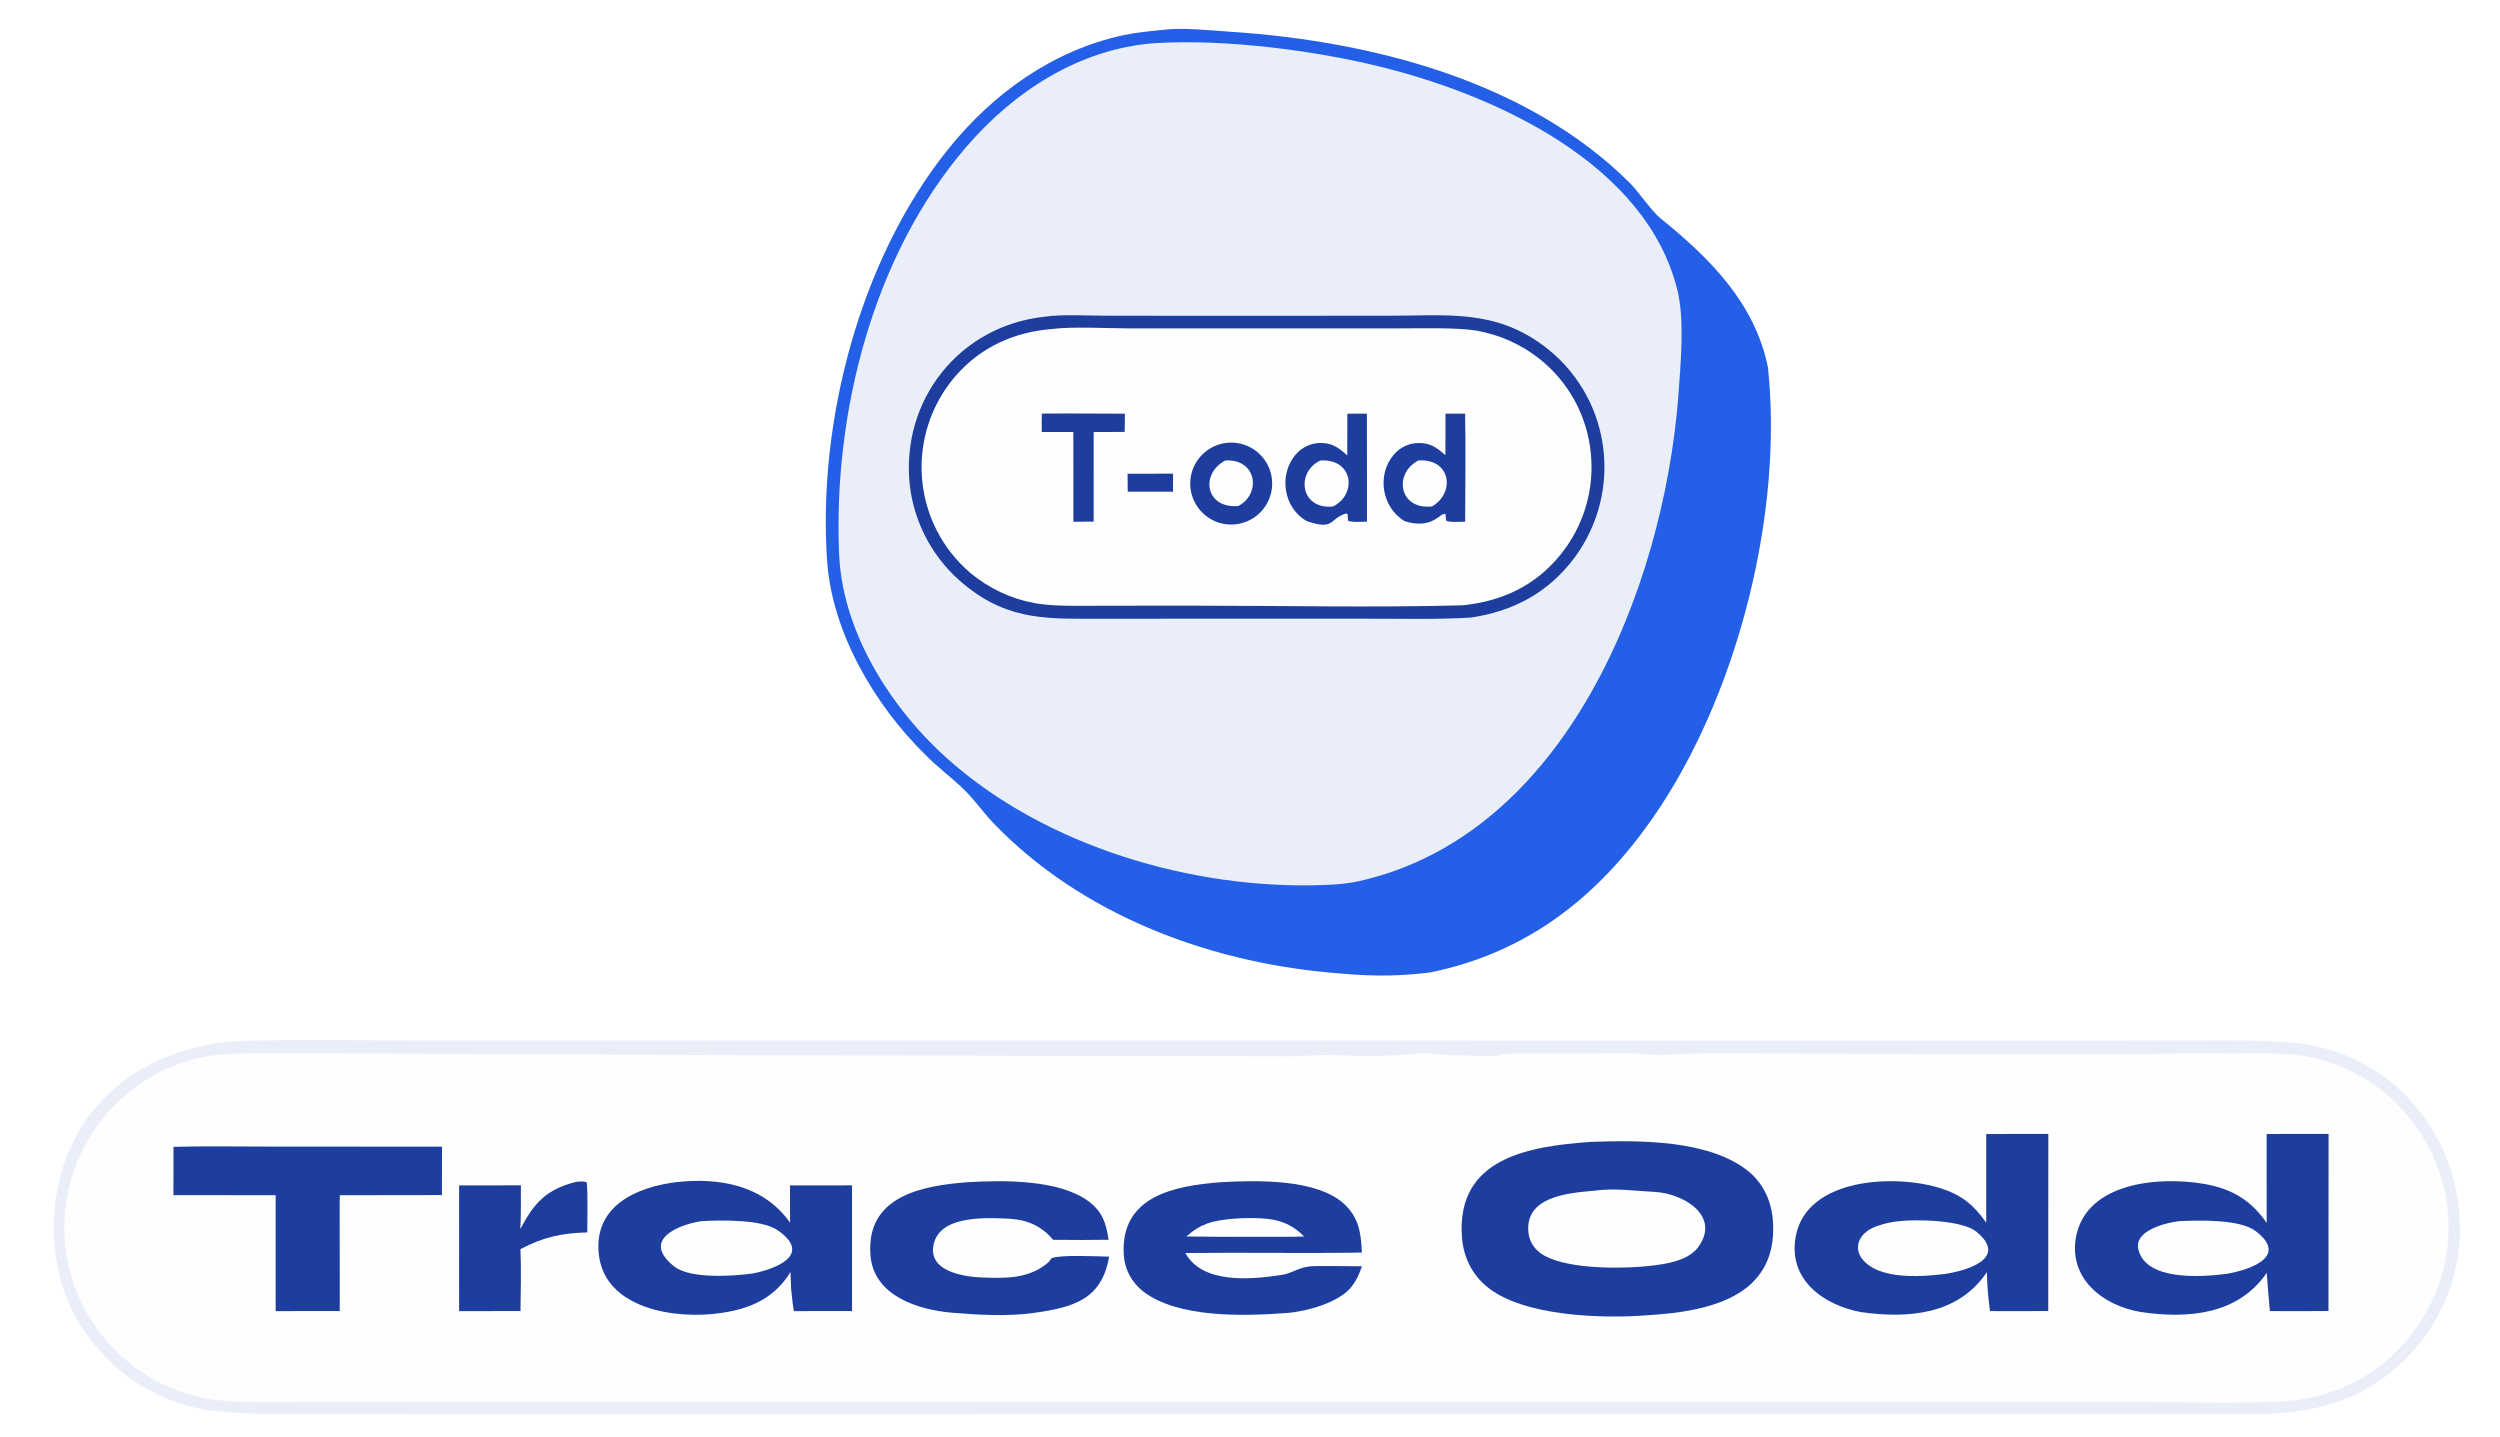
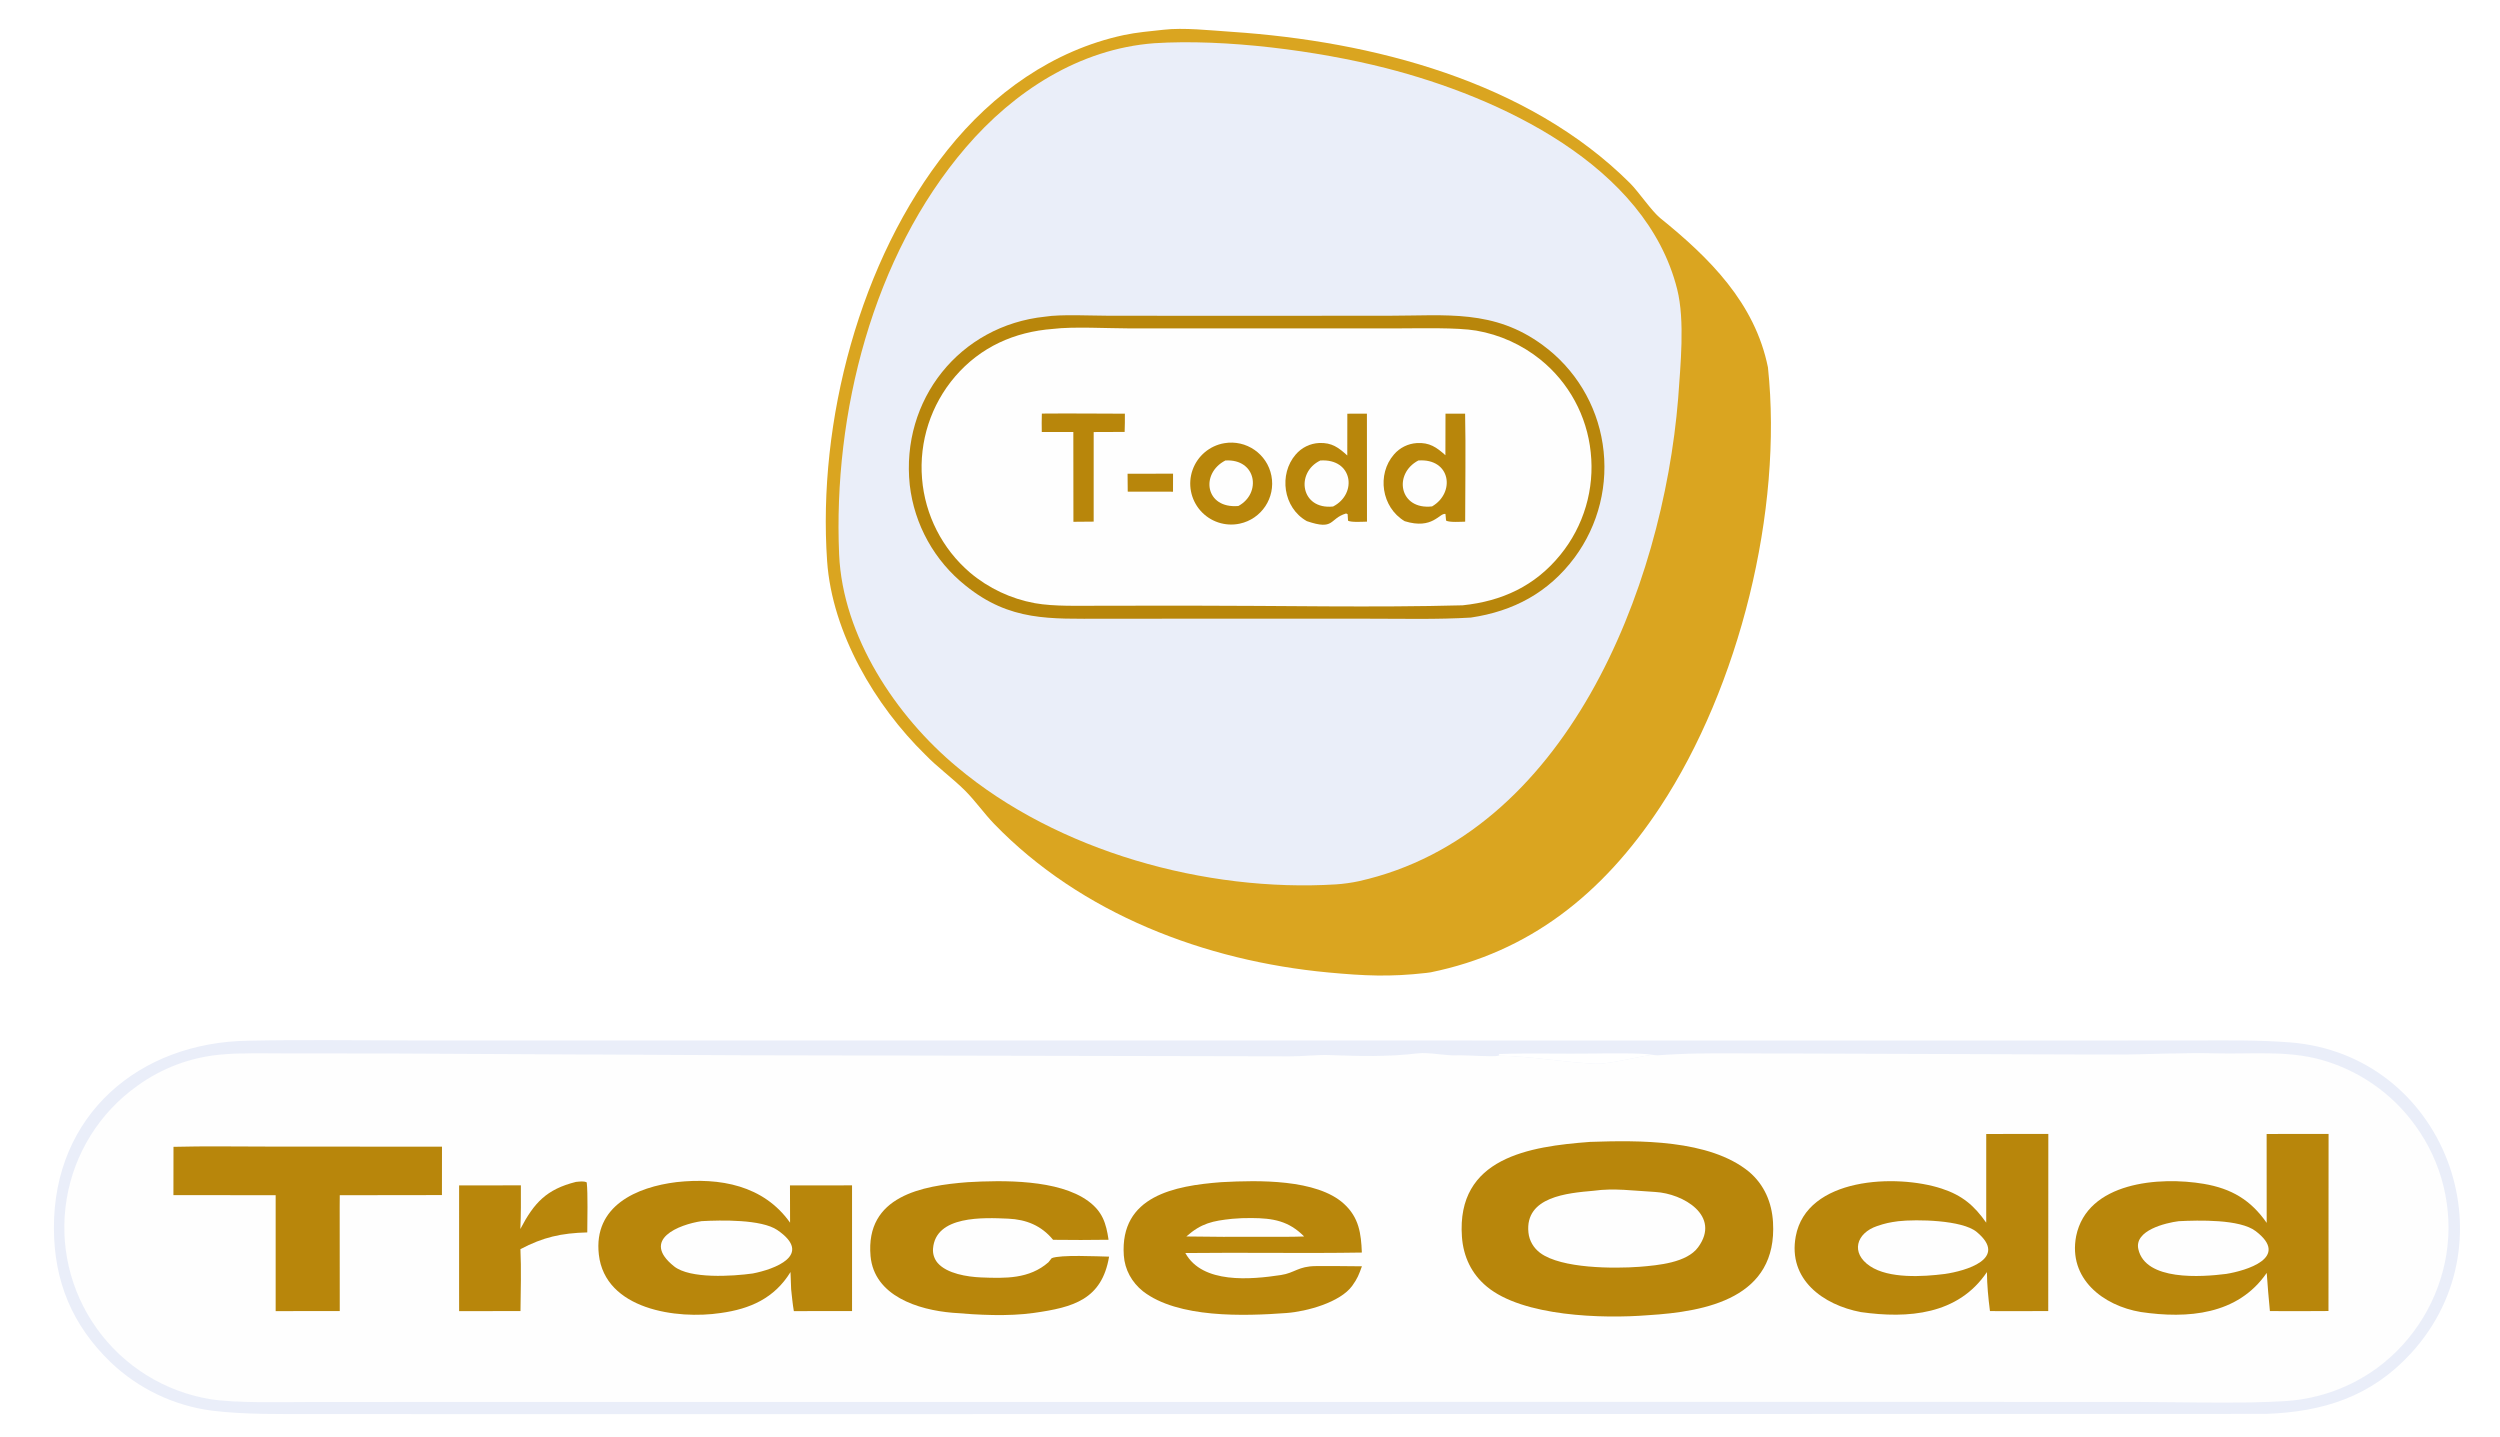
<svg xmlns="http://www.w3.org/2000/svg" version="1.1" style="display: block;" viewBox="0 0 2048 1177" width="776" height="446" preserveAspectRatio="none">
  <defs>
    <linearGradient id="Gradient1" gradientUnits="userSpaceOnUse" x1="1294.69" y1="875.97" x2="1288.58" y2="854.952">
      <stop class="stop0" offset="0" stop-opacity="0" stop-color="rgb(255,255,255)" />
      <stop class="stop1" offset="1" stop-opacity="0.035" stop-color="rgb(255,255,255)" />
    </linearGradient>
  </defs>
  <path transform="translate(0,0)" fill="rgb(234,238,249)" d="M 203.762 852.491 C 246.723 851.583 291.935 852.273 335.035 852.273 L 577.427 852.302 L 1295.52 852.33 L 1680.64 852.361 L 1799.61 852.292 C 1825.67 852.28 1849.47 851.844 1875.76 853.859 C 2002.08 863.541 2060.1 1015.73 1975.11 1108.53 C 1942.66 1143.96 1903.31 1156.61 1855.99 1158.19 L 728.274 1158.37 L 365.238 1158.37 L 258.054 1158.33 C 230.756 1158.3 200.601 1158.87 173.564 1155.53 C 142.401 1151.46 113.347 1137.56 90.615 1115.86 C 59.2 1085.48 44.304 1049.71 44.159 1006.2 C 43.849 913.111 114.159 853.583 203.762 852.491 z M 1353.44 864 C 1345 862.465 1315.7 862.86 1305.67 863.006 C 1280.42 863.371 1253.42 862.559 1228.33 863.376 L 1227.7 864.214 L 1227.89 864.783 C 1255.73 865.167 1280.2 870.265 1307.42 871.351 C 1318.04 871.775 1341.29 865.615 1353.44 864 z" />
  <path transform="translate(0,0)" fill="rgb(254,254,254)" d="M 1353.44 864 C 1357.35 864.756 1359.21 864.367 1363.01 864.115 C 1388.79 862.409 1415.15 862.869 1440.98 862.915 L 1731.56 863.841 C 1759.41 863.862 1787.53 862.139 1815.49 862.845 C 1844.05 863.565 1873.32 860.352 1901.2 868.031 C 1932.32 876.652 1959.58 895.614 1978.48 921.796 C 2000.62 952.084 2009.86 989.916 2004.17 1027 C 1998.25 1064.37 1977.91 1097.93 1947.52 1120.47 C 1925.8 1136.33 1900.06 1145.74 1873.23 1147.64 C 1838 1150.03 1785.91 1148.41 1749.42 1148.39 L 1522.29 1148.34 L 807.772 1148.39 L 375.986 1148.39 L 252.452 1148.46 C 229.836 1148.48 193.486 1149.48 172.385 1146.15 C 134.862 1139.99 101.342 1119.13 79.239 1088.18 C 57.333 1057.57 48.469 1019.51 54.592 982.371 C 60.711 944.82 81.649 911.296 112.708 889.321 C 132.475 875.023 155.7 866.261 179.986 863.94 C 195.621 862.359 215.625 862.858 231.675 862.871 L 309.3 862.942 L 603.84 864.39 L 1056.83 865.28 C 1067.41 865.391 1078.58 863.879 1089 864.264 C 1113.71 865.178 1136.91 865.782 1161.54 862.854 C 1170.4 861.799 1183.99 864.877 1193.22 864.453 C 1200.21 864.159 1223.09 866.008 1227.89 864.783 C 1255.73 865.167 1280.2 870.265 1307.42 871.351 C 1318.04 871.775 1341.29 865.615 1353.44 864 z" />
-   <path transform="translate(0,0)" fill="rgb(29,62,159)" d="M 1302.29 935.409 C 1302.37 935.401 1302.45 935.393 1302.53 935.386 C 1342.23 934.04 1400.25 933.229 1432.77 959.818 C 1445.32 970.438 1451.49 985.053 1452.45 1001.13 C 1456.13 1063.14 1398.36 1074.44 1349.75 1077.37 C 1313.08 1080.3 1247.52 1078.5 1218.04 1053.94 C 1205.51 1043.63 1198.77 1029.34 1197.62 1013.2 C 1192.94 948.121 1253.11 939.117 1302.29 935.409 z" />
+   <path transform="translate(0,0)" fill="rgb(184,134,11)" d="M 1302.29 935.409 C 1302.37 935.401 1302.45 935.393 1302.53 935.386 C 1342.23 934.04 1400.25 933.229 1432.77 959.818 C 1445.32 970.438 1451.49 985.053 1452.45 1001.13 C 1456.13 1063.14 1398.36 1074.44 1349.75 1077.37 C 1313.08 1080.3 1247.52 1078.5 1218.04 1053.94 C 1205.51 1043.63 1198.77 1029.34 1197.62 1013.2 C 1192.94 948.121 1253.11 939.117 1302.29 935.409 z" />
  <path transform="translate(0,0)" fill="rgb(254,254,254)" d="M 1305.45 975.411 C 1322.21 973.06 1338.03 975.413 1355.95 976.398 C 1378.85 977.656 1410 995.895 1391.11 1021.68 C 1381.82 1034.35 1358.72 1036.41 1343.24 1037.69 C 1322.15 1039.25 1279.21 1039.21 1261.77 1026.38 C 1256.31 1022.32 1252.77 1016.35 1252.09 1009.58 C 1249.14 980.196 1284.2 977.311 1305.45 975.411 z" />
-   <path transform="translate(0,0)" fill="rgb(29,62,159)" d="M 1627.12 928.899 L 1677.99 928.857 L 1677.92 1073.94 C 1662.14 1074.14 1645.99 1073.97 1630.18 1073.98 C 1628.8 1063.21 1627.78 1052.87 1627.69 1042.02 C 1604.07 1077.13 1563.01 1080.26 1524.47 1074.81 C 1493.54 1068.98 1464.54 1048.1 1471.07 1012.79 C 1480.05 964.282 1553.5 961.479 1590.66 973.653 C 1607.35 979.122 1617.23 987.434 1627.11 1001.55 L 1627.12 928.899 z" />
+   <path transform="translate(0,0)" fill="rgb(184,134,11)" d="M 1627.12 928.899 L 1677.99 928.857 L 1677.92 1073.94 C 1662.14 1074.14 1645.99 1073.97 1630.18 1073.98 C 1628.8 1063.21 1627.78 1052.87 1627.69 1042.02 C 1604.07 1077.13 1563.01 1080.26 1524.47 1074.81 C 1493.54 1068.98 1464.54 1048.1 1471.07 1012.79 C 1480.05 964.282 1553.5 961.479 1590.66 973.653 C 1607.35 979.122 1617.23 987.434 1627.11 1001.55 L 1627.12 928.899 z" />
  <path transform="translate(0,0)" fill="rgb(254,254,254)" d="M 1555 1000.36 C 1570.25 998.667 1607.47 999.303 1619.3 1009.14 C 1645.78 1031.14 1609.92 1041.16 1593.25 1043.56 C 1575.13 1045.87 1547.43 1047.53 1531.89 1037.13 C 1515.81 1026.36 1520.58 1010.13 1537.7 1004.33 C 1544.62 1001.99 1547.86 1001.35 1555 1000.36 z" />
-   <path transform="translate(0,0)" fill="rgb(29,62,159)" d="M 1856.83 928.898 L 1907.57 928.852 L 1907.48 1073.92 C 1891.63 1074.15 1875.38 1073.97 1859.5 1073.97 C 1858.49 1063.56 1857.62 1053.13 1856.9 1042.69 C 1833.15 1077.22 1792 1080.38 1753.76 1074.74 C 1722.79 1069.55 1694.12 1047.39 1700.77 1012.61 C 1709.86 968.113 1769.1 963.589 1805.37 969.754 C 1827.94 973.592 1843.87 982.966 1856.87 1001.73 L 1856.83 928.898 z" />
+   <path transform="translate(0,0)" fill="rgb(184,134,11)" d="M 1856.83 928.898 L 1907.57 928.852 L 1907.48 1073.92 C 1891.63 1074.15 1875.38 1073.97 1859.5 1073.97 C 1858.49 1063.56 1857.62 1053.13 1856.9 1042.69 C 1833.15 1077.22 1792 1080.38 1753.76 1074.74 C 1722.79 1069.55 1694.12 1047.39 1700.77 1012.61 C 1709.86 968.113 1769.1 963.589 1805.37 969.754 C 1827.94 973.592 1843.87 982.966 1856.87 1001.73 L 1856.83 928.898 z" />
  <path transform="translate(0,0)" fill="rgb(254,254,254)" d="M 1784.73 1000.34 C 1801.3 999.526 1834.87 998.603 1847.8 1008.43 C 1876.53 1030.29 1839.79 1040.92 1823.74 1043.52 C 1803.6 1046.09 1757.55 1049.46 1751.72 1023.22 C 1748.3 1007.83 1774.12 1001.73 1784.73 1000.34 z" />
-   <path transform="translate(0,0)" fill="rgb(29,62,159)" d="M 554.2 968.328 C 589.637 964.448 625.494 970.845 647.225 1001.55 L 647.145 971.031 L 697.993 970.986 L 698 1073.94 L 650.316 1074 C 649.324 1068.37 648.748 1061.88 648.103 1056.15 L 647.58 1042 C 634.399 1063.47 614.462 1072.23 590.437 1075.55 C 554.557 1080.96 495.705 1072.82 490.571 1027.69 C 486.015 987.645 521.747 972.318 554.2 968.328 z" />
+   <path transform="translate(0,0)" fill="rgb(184,134,11)" d="M 554.2 968.328 C 589.637 964.448 625.494 970.845 647.225 1001.55 L 647.145 971.031 L 697.993 970.986 L 698 1073.94 L 650.316 1074 C 649.324 1068.37 648.748 1061.88 648.103 1056.15 L 647.58 1042 C 634.399 1063.47 614.462 1072.23 590.437 1075.55 C 554.557 1080.96 495.705 1072.82 490.571 1027.69 C 486.015 987.645 521.747 972.318 554.2 968.328 z" />
  <path transform="translate(0,0)" fill="rgb(254,254,254)" d="M 574.739 1000.3 C 590.772 999.422 623.831 998.73 636.809 1007.61 C 666.762 1028.12 634.127 1039.8 616.65 1043.17 C 599.89 1045.49 565.196 1047.72 552.184 1037.32 C 524.724 1015.37 556.172 1003.1 574.739 1000.3 z" />
-   <path transform="translate(0,0)" fill="rgb(29,62,159)" d="M 1000.1 968.397 L 1001.57 968.317 C 1030.41 966.776 1078.61 965.703 1100.95 986.088 C 1113.37 997.422 1115.01 1010.53 1115.63 1026.03 C 1067.75 1026.82 1019.12 1025.85 971.039 1026.42 C 984.985 1051.83 1024.59 1048.2 1049.41 1044.43 C 1060.66 1042.72 1063.55 1037.2 1077.96 1037.12 C 1090.53 1037.06 1103.11 1037.12 1115.68 1037.29 C 1113.27 1044.02 1112.01 1047.37 1107.73 1053.28 C 1097.91 1066.82 1070.56 1074.32 1053.87 1075.56 C 1019.38 1078.12 964.947 1079.96 936.285 1057.72 C 927.168 1050.38 921.415 1040.06 920.627 1028.38 C 917.333 979.524 962.502 971.331 1000.1 968.397 z" />
+   <path transform="translate(0,0)" fill="rgb(184,134,11)" d="M 1000.1 968.397 L 1001.57 968.317 C 1030.41 966.776 1078.61 965.703 1100.95 986.088 C 1113.37 997.422 1115.01 1010.53 1115.63 1026.03 C 1067.75 1026.82 1019.12 1025.85 971.039 1026.42 C 984.985 1051.83 1024.59 1048.2 1049.41 1044.43 C 1060.66 1042.72 1063.55 1037.2 1077.96 1037.12 C 1090.53 1037.06 1103.11 1037.12 1115.68 1037.29 C 1113.27 1044.02 1112.01 1047.37 1107.73 1053.28 C 1097.91 1066.82 1070.56 1074.32 1053.87 1075.56 C 1019.38 1078.12 964.947 1079.96 936.285 1057.72 C 927.168 1050.38 921.415 1040.06 920.627 1028.38 C 917.333 979.524 962.502 971.331 1000.1 968.397 z" />
  <path transform="translate(0,0)" fill="rgb(254,254,254)" d="M 1009.34 998.39 C 1014.62 997.908 1019.93 997.699 1025.23 997.764 C 1042.91 997.861 1055.69 1000.05 1068.35 1012.86 C 1056.84 1013.3 1044.11 1013.07 1032.5 1013.1 C 1012.28 1013.26 992.064 1013.17 971.849 1012.85 C 984.273 1001.89 993.496 1000.08 1009.34 998.39 z" />
-   <path transform="translate(0,0)" fill="rgb(29,62,159)" d="M 142.121 939.432 C 167.609 938.743 194.736 939.229 220.42 939.224 L 362.073 939.302 L 362.032 978.948 L 278.336 979.062 L 278.27 988.75 L 278.329 1073.95 L 225.822 1074 L 225.823 979.039 L 142.066 978.999 L 142.121 939.432 z" />
-   <path transform="translate(0,0)" fill="rgb(29,62,159)" d="M 792.582 968.394 C 821.593 966.687 867.055 966.051 891.361 983.794 C 903.25 992.473 906.13 1002.06 908.135 1015.55 C 892.99 1015.78 877.842 1015.79 862.696 1015.59 C 853.135 1003.95 840.763 998.927 825.933 998.269 C 805.619 997.368 766.424 995.549 764.333 1022.85 C 763.998 1027.11 765.373 1031.33 768.154 1034.58 C 775.757 1043.34 792.484 1045.94 803.642 1046.4 C 823.512 1047.2 843.205 1047.76 858.899 1033.97 L 861.526 1030.65 C 868.438 1027.64 899.225 1029.19 908.563 1029.38 C 902.631 1064.6 879.156 1070.92 847.059 1075.46 C 825.675 1078.48 801.555 1077.15 780.067 1075.33 C 752.29 1072.97 716.111 1061.69 713.148 1028.9 C 708.824 979.584 755.552 971.257 792.582 968.394 z" />
-   <path transform="translate(0,0)" fill="rgb(29,62,159)" d="M 471.755 968.169 C 474.814 967.901 478.307 967.268 480.658 968.585 C 481.671 977.824 481.125 999.357 481.094 1009.53 C 459.703 1010.1 445.104 1013.39 426.337 1023.24 C 427.096 1038.97 426.561 1058.16 426.384 1073.96 L 376.114 1074.02 L 376.091 1053.25 L 376.104 971.037 L 426.701 970.974 C 426.716 982.867 426.863 994.882 426.267 1006.75 C 437.536 985.199 447.663 974.248 471.755 968.169 z" />
+   <path transform="translate(0,0)" fill="rgb(184,134,11)" d="M 142.121 939.432 C 167.609 938.743 194.736 939.229 220.42 939.224 L 362.073 939.302 L 362.032 978.948 L 278.336 979.062 L 278.27 988.75 L 278.329 1073.95 L 225.822 1074 L 225.823 979.039 L 142.066 978.999 L 142.121 939.432 z" />
+   <path transform="translate(0,0)" fill="rgb(184,134,11)" d="M 792.582 968.394 C 821.593 966.687 867.055 966.051 891.361 983.794 C 903.25 992.473 906.13 1002.06 908.135 1015.55 C 892.99 1015.78 877.842 1015.79 862.696 1015.59 C 853.135 1003.95 840.763 998.927 825.933 998.269 C 805.619 997.368 766.424 995.549 764.333 1022.85 C 763.998 1027.11 765.373 1031.33 768.154 1034.58 C 775.757 1043.34 792.484 1045.94 803.642 1046.4 C 823.512 1047.2 843.205 1047.76 858.899 1033.97 L 861.526 1030.65 C 868.438 1027.64 899.225 1029.19 908.563 1029.38 C 902.631 1064.6 879.156 1070.92 847.059 1075.46 C 825.675 1078.48 801.555 1077.15 780.067 1075.33 C 752.29 1072.97 716.111 1061.69 713.148 1028.9 C 708.824 979.584 755.552 971.257 792.582 968.394 z" />
+   <path transform="translate(0,0)" fill="rgb(184,134,11)" d="M 471.755 968.169 C 474.814 967.901 478.307 967.268 480.658 968.585 C 481.671 977.824 481.125 999.357 481.094 1009.53 C 459.703 1010.1 445.104 1013.39 426.337 1023.24 C 427.096 1038.97 426.561 1058.16 426.384 1073.96 L 376.114 1074.02 L 376.091 1053.25 L 376.104 971.037 L 426.701 970.974 C 426.716 982.867 426.863 994.882 426.267 1006.75 C 437.536 985.199 447.663 974.248 471.755 968.169 z" />
  <path transform="translate(0,0)" fill="url(#Gradient1)" d="M 1227.89 864.783 L 1227.7 864.214 L 1228.33 863.376 C 1253.42 862.559 1280.42 863.371 1305.67 863.006 C 1315.7 862.86 1345 862.465 1353.44 864 C 1341.29 865.615 1318.04 871.775 1307.42 871.351 C 1280.2 870.265 1255.73 865.167 1227.89 864.783 z" />
-   <path transform="translate(0,0)" fill="rgb(35,96,231)" d="M 953.009 24.381 C 969.562 22.442 991.576 24.905 1009.02 26.073 C 1123.98 33.771 1251.5 66.435 1335.33 150.061 C 1342.16 156.874 1353.2 173.107 1360.05 178.644 C 1400.32 211.178 1437.65 248.082 1448.31 300.983 C 1460.74 418.342 1424.82 562.589 1360.07 660.952 C 1312.83 732.715 1252.48 780.056 1172 796.484 C 1170.83 796.668 1169.67 796.828 1168.5 796.963 C 1138.67 800.37 1117.84 799.366 1088.12 796.594 C 987.355 787.197 885.661 748.582 814.395 674.87 C 806.177 666.37 798.972 656.011 790.6 647.653 C 780.247 637.318 768.055 628.66 757.881 618.078 C 717.143 578.229 681.644 518.543 677.569 459.575 C 669.697 345.671 704.292 212.742 776.292 122.732 C 813.397 76.345 862.628 41.235 920.501 28.76 C 930.882 26.522 942.533 25.524 953.009 24.381 z" />
+   <path transform="translate(0,0)" fill="rgb(218,165,32)" d="M 953.009 24.381 C 969.562 22.442 991.576 24.905 1009.02 26.073 C 1123.98 33.771 1251.5 66.435 1335.33 150.061 C 1342.16 156.874 1353.2 173.107 1360.05 178.644 C 1400.32 211.178 1437.65 248.082 1448.31 300.983 C 1460.74 418.342 1424.82 562.589 1360.07 660.952 C 1312.83 732.715 1252.48 780.056 1172 796.484 C 1170.83 796.668 1169.67 796.828 1168.5 796.963 C 1138.67 800.37 1117.84 799.366 1088.12 796.594 C 987.355 787.197 885.661 748.582 814.395 674.87 C 806.177 666.37 798.972 656.011 790.6 647.653 C 780.247 637.318 768.055 628.66 757.881 618.078 C 717.143 578.229 681.644 518.543 677.569 459.575 C 669.697 345.671 704.292 212.742 776.292 122.732 C 813.397 76.345 862.628 41.235 920.501 28.76 C 930.882 26.522 942.533 25.524 953.009 24.381 z" />
  <path transform="translate(0,0)" fill="rgb(234,238,249)" d="M 945.563 35.404 C 1003.75 31.673 1079.31 41.507 1135.2 55.758 C 1228.54 79.557 1348.38 135.325 1373.93 236.868 C 1380.44 262.742 1376.58 299.589 1374.76 326.251 C 1362.12 482.371 1282.78 683.742 1113.34 721.79 C 1107.73 723.045 1100.23 724.086 1094.37 724.447 C 987.764 731.007 866.365 697.424 784.025 628.31 C 733.979 586.743 690.302 521.163 687.409 454.116 C 682.435 338.836 714.926 209.717 791.119 120.862 C 830.679 74.728 884.204 40.044 945.563 35.404 z" />
-   <path transform="translate(0,0)" fill="rgb(29,62,159)" d="M 856.119 259.397 C 869.039 257.309 894.348 258.626 908.41 258.639 L 1009.11 258.69 L 1137.77 258.637 C 1184.69 258.627 1223.79 253.18 1263.87 282.747 C 1290.3 302.119 1307.95 331.215 1312.9 363.614 C 1317.98 396.513 1309.67 430.076 1289.84 456.814 C 1268.48 485.439 1239.84 500.721 1204.94 505.883 C 1178.17 507.531 1147.65 506.807 1120.53 506.8 L 986.518 506.795 L 903.866 506.826 C 860.078 506.835 827.444 509.093 791.131 479.798 C 765.516 459.457 749.022 429.78 745.273 397.286 C 737.862 327.496 786.11 266.709 856.119 259.397 z" />
+   <path transform="translate(0,0)" fill="rgb(184,134,11)" d="M 856.119 259.397 C 869.039 257.309 894.348 258.626 908.41 258.639 L 1009.11 258.69 L 1137.77 258.637 C 1184.69 258.627 1223.79 253.18 1263.87 282.747 C 1290.3 302.119 1307.95 331.215 1312.9 363.614 C 1317.98 396.513 1309.67 430.076 1289.84 456.814 C 1268.48 485.439 1239.84 500.721 1204.94 505.883 C 1178.17 507.531 1147.65 506.807 1120.53 506.8 L 986.518 506.795 L 903.866 506.826 C 860.078 506.835 827.444 509.093 791.131 479.798 C 765.516 459.457 749.022 429.78 745.273 397.286 C 737.862 327.496 786.11 266.709 856.119 259.397 z" />
  <path transform="translate(0,0)" fill="rgb(254,254,254)" d="M 862.61 269.425 C 878.826 267.386 907.854 268.992 925.275 269.012 L 1043.45 269.031 L 1146.37 268.994 C 1163.25 268.99 1193.61 268.162 1209.32 270.81 C 1228.6 274.132 1246.71 282.313 1261.95 294.581 C 1285.23 313.373 1300.04 340.678 1303.11 370.436 C 1306.41 400.638 1297.46 430.902 1278.28 454.458 C 1257.54 480.016 1230.41 492.498 1198.2 495.837 C 1126.35 497.797 1047.23 496.085 974.816 496.12 L 901.719 496.183 C 885.332 496.194 863.387 496.933 847.719 494.087 C 828.118 490.501 809.796 481.852 794.568 469 C 771.865 449.538 757.767 421.897 755.343 392.092 C 752.834 361.705 762.584 331.578 782.422 308.423 C 803.315 284.145 831.052 271.811 862.61 269.425 z" />
-   <path transform="translate(0,0)" fill="rgb(29,62,159)" d="M 1184.15 338.87 L 1200.22 338.875 C 1200.84 367.585 1200.27 398.451 1200.27 427.331 C 1196.38 427.397 1187.45 428.062 1184.63 426.456 L 1184.11 421.01 C 1179.04 420.008 1173.72 434.067 1150.72 426.932 C 1131.63 415.582 1127.79 388.463 1141.96 372.255 C 1146.67 366.761 1153.41 363.405 1160.64 362.948 C 1171.05 362.298 1176.88 366.44 1184.07 372.89 L 1184.15 338.87 z" />
+   <path transform="translate(0,0)" fill="rgb(184,134,11)" d="M 1184.15 338.87 L 1200.22 338.875 C 1200.84 367.585 1200.27 398.451 1200.27 427.331 C 1196.38 427.397 1187.45 428.062 1184.63 426.456 L 1184.11 421.01 C 1179.04 420.008 1173.72 434.067 1150.72 426.932 C 1131.63 415.582 1127.79 388.463 1141.96 372.255 C 1146.67 366.761 1153.41 363.405 1160.64 362.948 C 1171.05 362.298 1176.88 366.44 1184.07 372.89 L 1184.15 338.87 z" />
  <path transform="translate(0,0)" fill="rgb(254,254,254)" d="M 1161.92 377.196 C 1188.45 375.314 1192.4 403.587 1173.17 414.821 C 1146.3 417.894 1141.14 388.127 1161.92 377.196 z" />
-   <path transform="translate(0,0)" fill="rgb(29,62,159)" d="M 1103.73 338.888 L 1119.78 338.835 L 1119.83 427.306 C 1116.12 427.375 1106.97 428.015 1104.31 426.535 L 1103.98 421.195 L 1102.71 420.602 C 1088.53 424.943 1093.59 434.734 1070.6 426.905 C 1051 415.99 1047.48 388.349 1061.47 372.28 C 1066.29 366.639 1073.23 363.239 1080.64 362.883 C 1091.08 362.428 1096.61 366.688 1103.69 373.108 L 1103.73 338.888 z" />
+   <path transform="translate(0,0)" fill="rgb(184,134,11)" d="M 1103.73 338.888 L 1119.78 338.835 L 1119.83 427.306 C 1116.12 427.375 1106.97 428.015 1104.31 426.535 L 1103.98 421.195 L 1102.71 420.602 C 1088.53 424.943 1093.59 434.734 1070.6 426.905 C 1051 415.99 1047.48 388.349 1061.47 372.28 C 1066.29 366.639 1073.23 363.239 1080.64 362.883 C 1091.08 362.428 1096.61 366.688 1103.69 373.108 L 1103.73 338.888 z" />
  <path transform="translate(0,0)" fill="rgb(254,254,254)" d="M 1081.61 377.214 C 1108.27 375.438 1112.2 404.588 1092.04 414.908 C 1065.42 417.692 1061.1 387.004 1081.61 377.214 z" />
-   <path transform="translate(0,0)" fill="rgb(29,62,159)" d="M 1002.92 363.051 C 1020.94 359.959 1038.12 371.859 1041.56 389.815 C 1045 407.771 1033.43 425.174 1015.54 428.957 C 1003.66 431.469 991.351 427.368 983.352 418.232 C 975.353 409.096 972.913 396.352 976.972 384.908 C 981.031 373.463 990.956 365.105 1002.92 363.051 z" />
+   <path transform="translate(0,0)" fill="rgb(184,134,11)" d="M 1002.92 363.051 C 1020.94 359.959 1038.12 371.859 1041.56 389.815 C 1045 407.771 1033.43 425.174 1015.54 428.957 C 1003.66 431.469 991.351 427.368 983.352 418.232 C 975.353 409.096 972.913 396.352 976.972 384.908 C 981.031 373.463 990.956 365.105 1002.92 363.051 z" />
  <path transform="translate(0,0)" fill="rgb(254,254,254)" d="M 1003.83 377.207 C 1029.37 375.681 1033.61 404.135 1014.48 414.483 C 987.207 416.861 983.179 387.829 1003.83 377.207 z" />
-   <path transform="translate(0,0)" fill="rgb(29,62,159)" d="M 853.479 338.786 C 876.025 338.569 898.927 338.823 921.501 338.87 C 921.628 343.666 921.406 348.973 921.307 353.81 L 895.949 353.908 L 895.937 401.5 L 895.938 427.286 L 879.342 427.428 L 879.274 353.859 L 853.425 353.848 C 853.243 348.935 853.409 343.724 853.479 338.786 z" />
-   <path transform="translate(0,0)" fill="rgb(29,62,159)" d="M 923.713 388.068 L 960.965 388.007 L 960.928 402.777 L 923.833 402.722 L 923.713 388.068 z" />
+   <path transform="translate(0,0)" fill="rgb(184,134,11)" d="M 853.479 338.786 C 876.025 338.569 898.927 338.823 921.501 338.87 C 921.628 343.666 921.406 348.973 921.307 353.81 L 895.949 353.908 L 895.937 401.5 L 895.938 427.286 L 879.342 427.428 L 879.274 353.859 L 853.425 353.848 C 853.243 348.935 853.409 343.724 853.479 338.786 z" />
+   <path transform="translate(0,0)" fill="rgb(184,134,11)" d="M 923.713 388.068 L 960.965 388.007 L 960.928 402.777 L 923.833 402.722 L 923.713 388.068 z" />
</svg>
